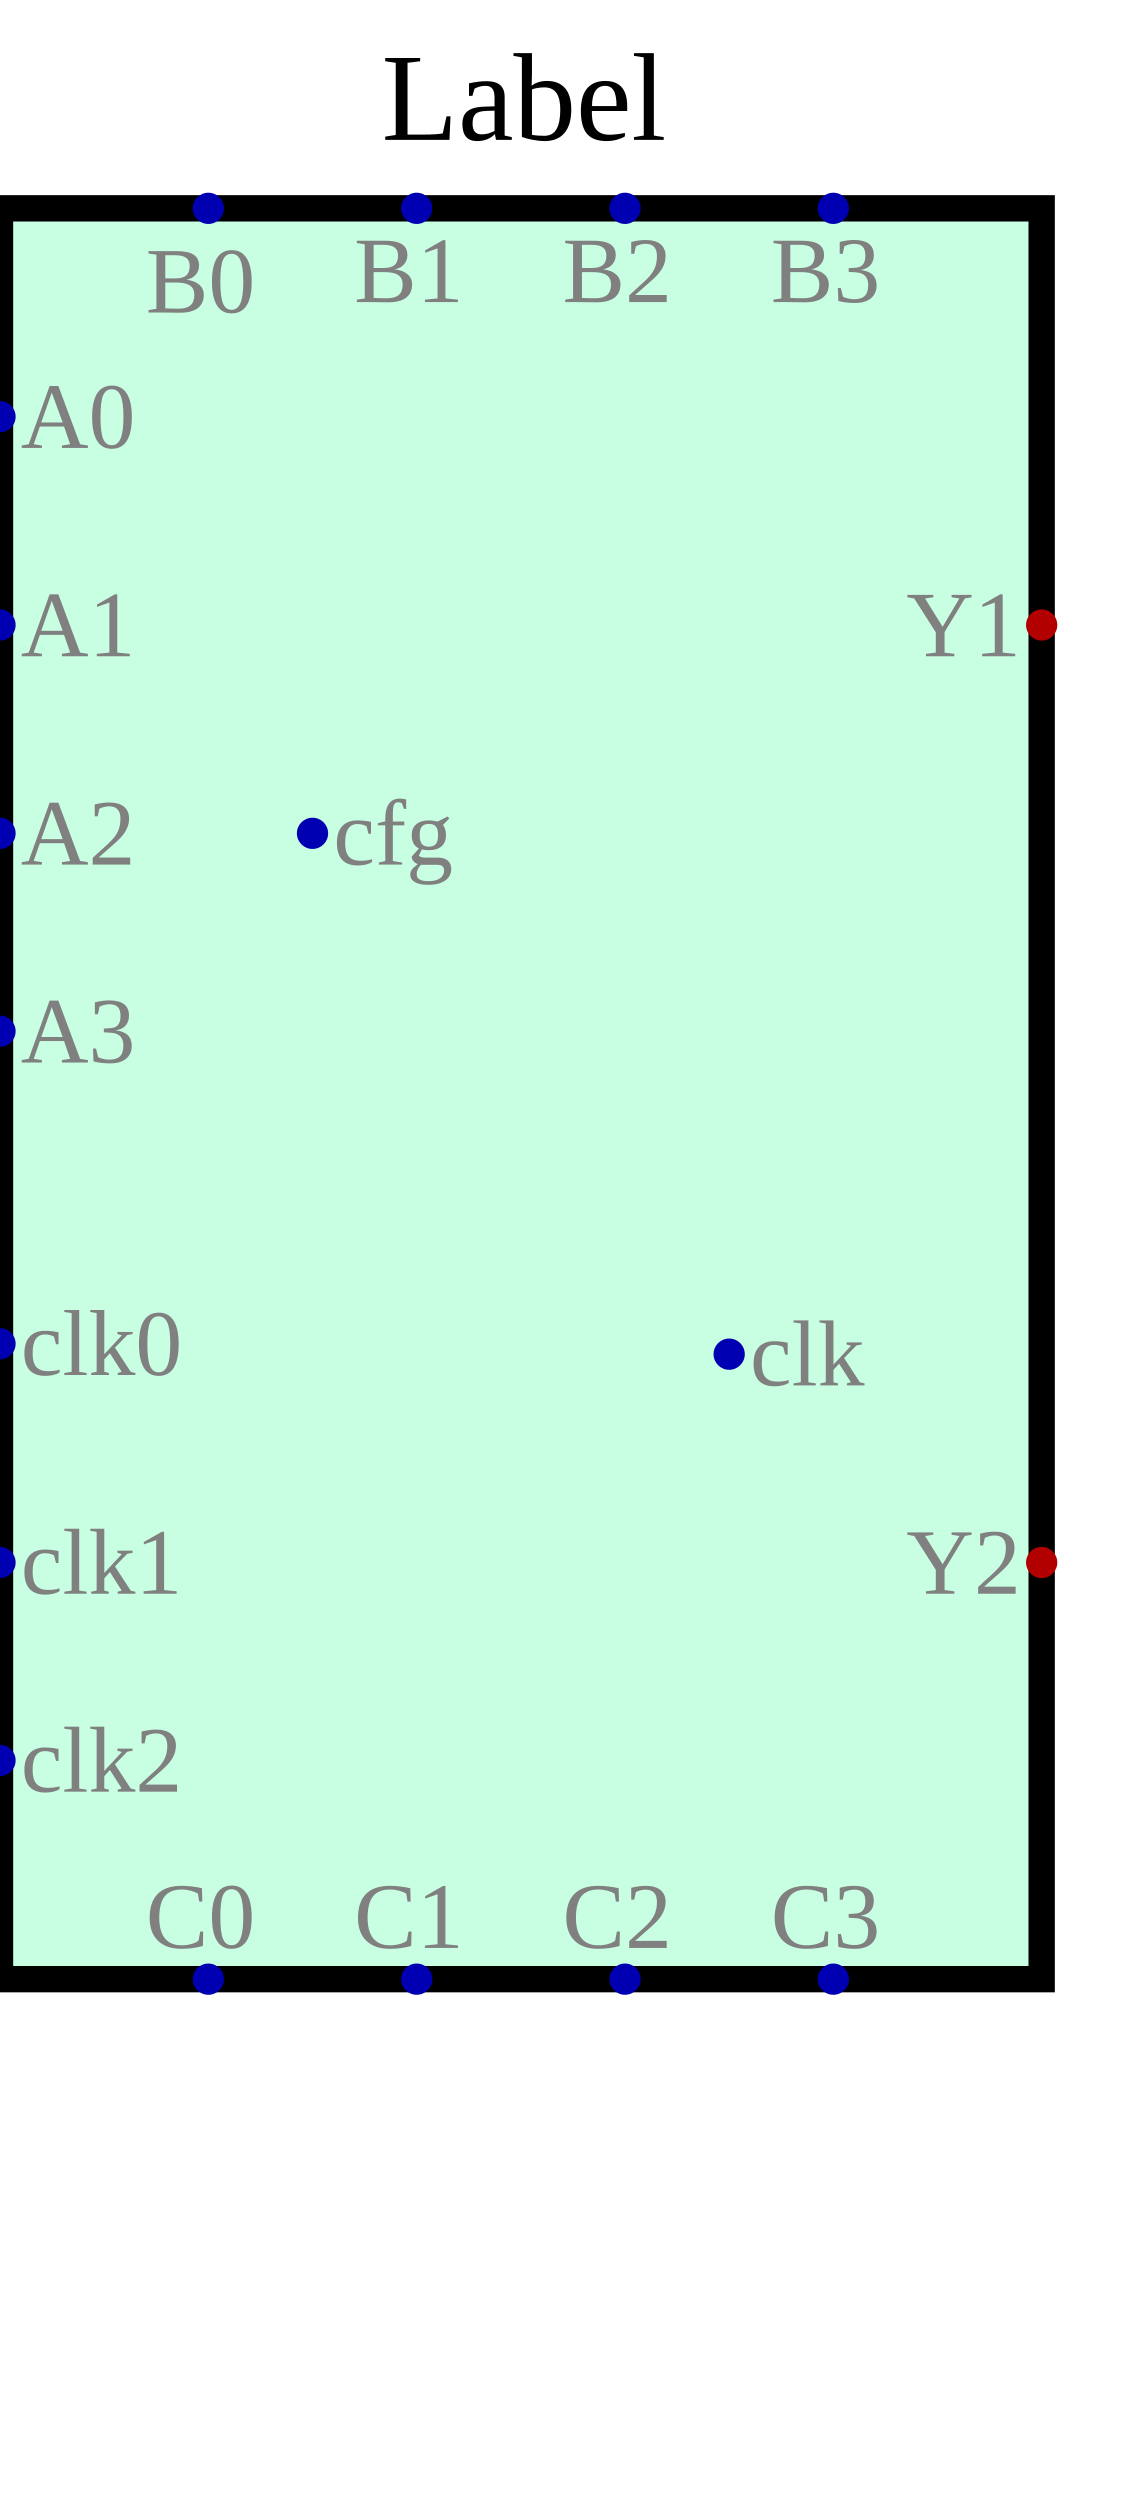
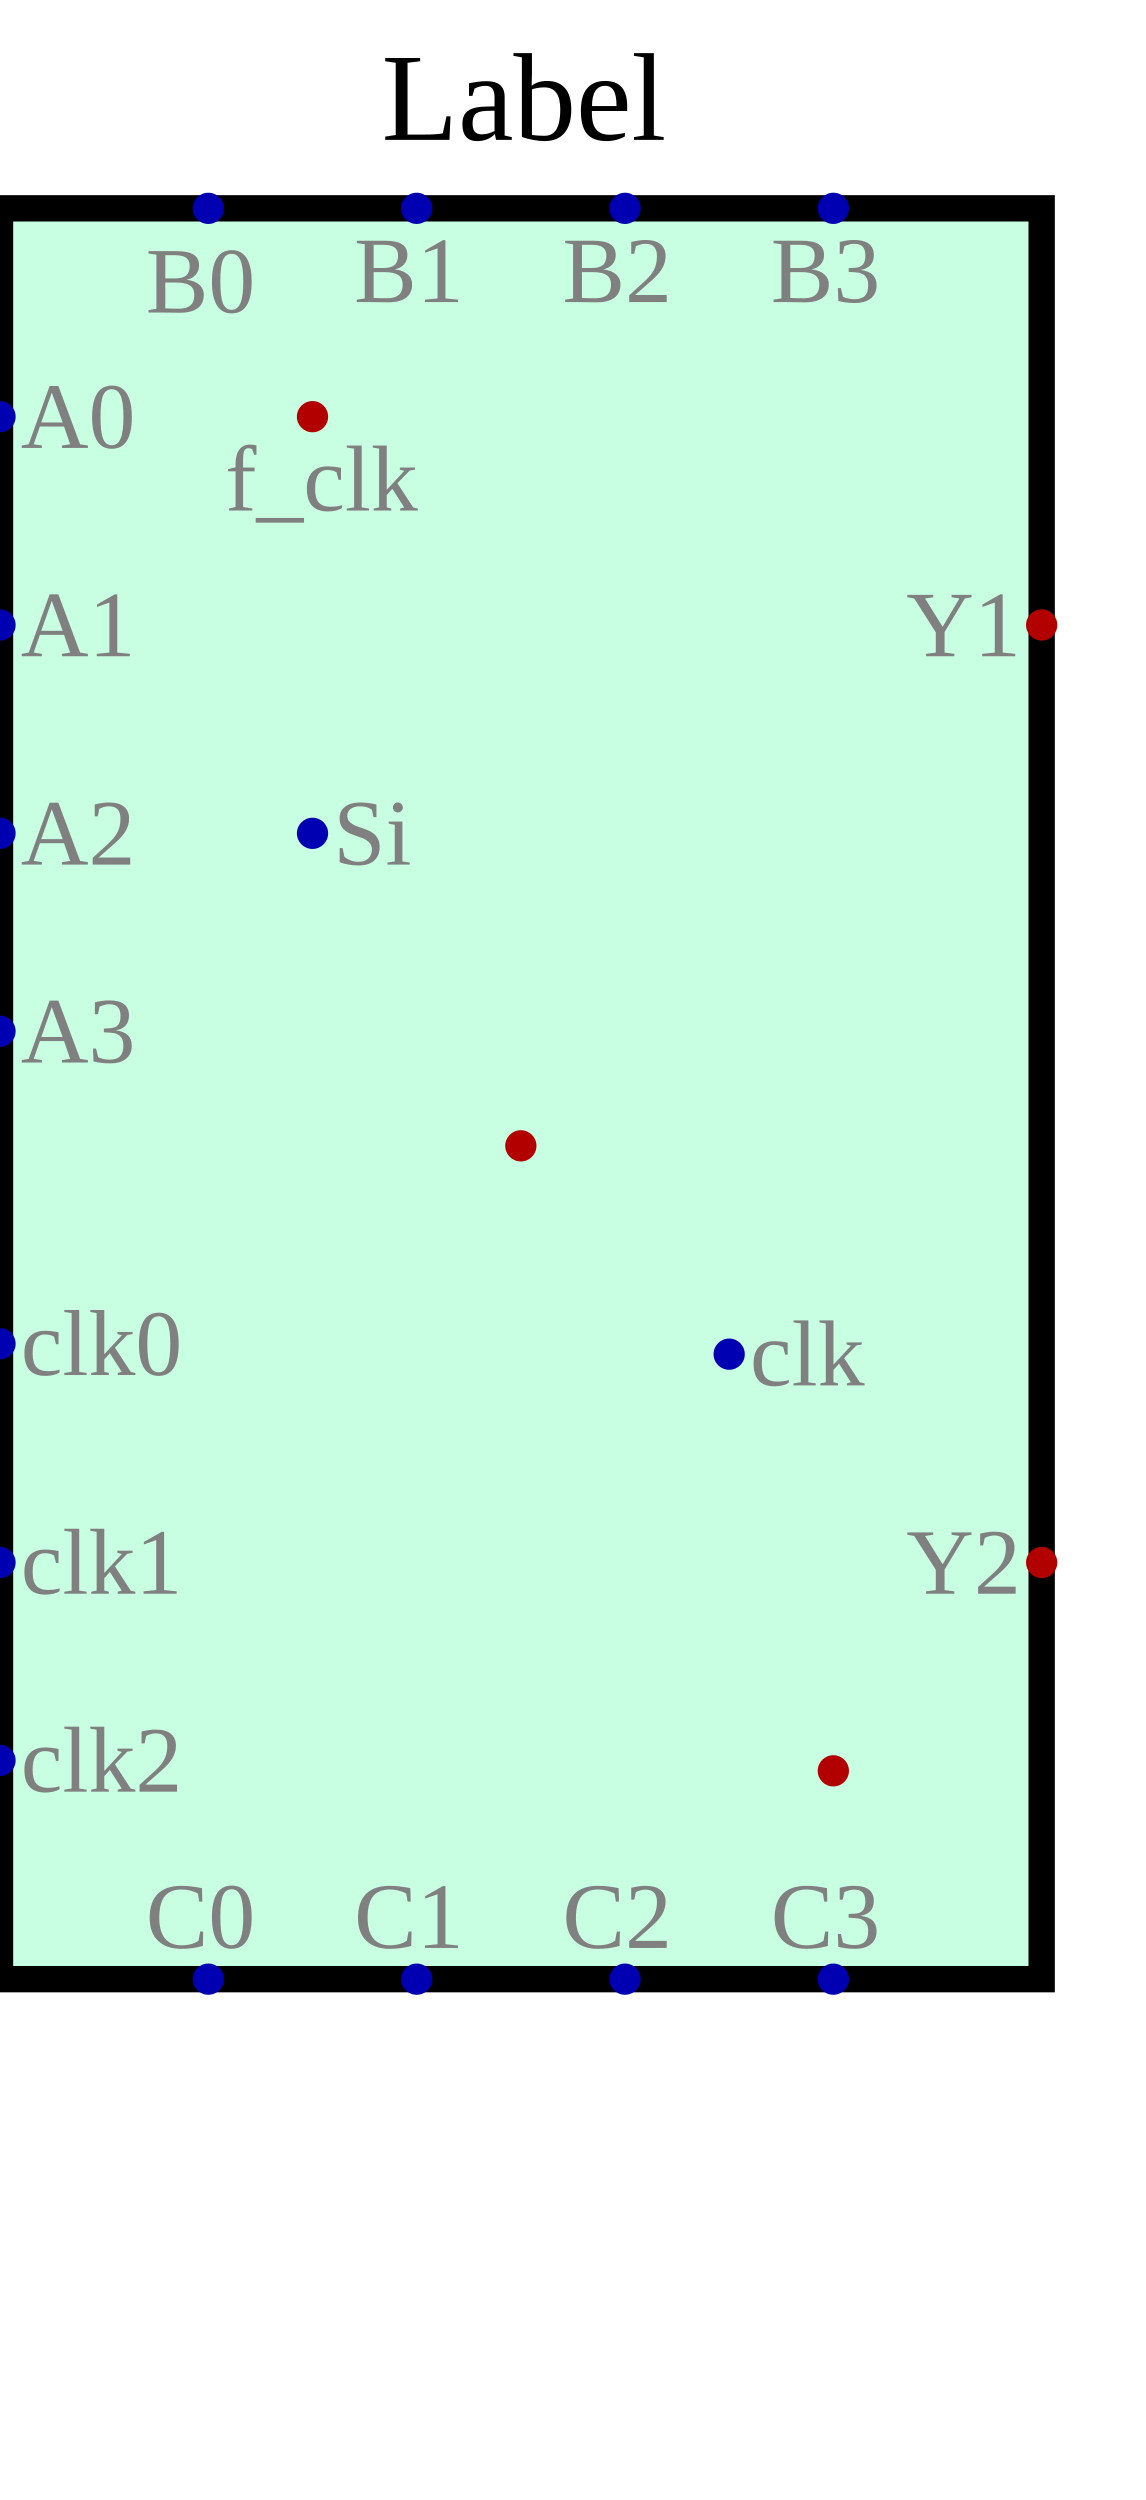
<svg xmlns="http://www.w3.org/2000/svg" viewBox="-80 -80 220 480" version="1.1" id="svg104">
  <defs id="defs106" />
  <rect stroke="#000000" stroke-width="5.06" fill="#ffffb4" fill-opacity="0.784" x="-80" y="-40" width="200" height="340" id="rect6" style="fill:#73ffb4;fill-opacity:0.394" />
  <text id="label" fill="#000000" font-size="24px" text-anchor="middle" x="20.594" y="-53.145">Label</text>
  <g id="g12" transform="translate(-80)">
    <circle fill="#0000b2" id="pin:A0" cx="0" cy="0" r="3" />
    <text fill="#808080" font-size="18px" x="4" y="6" id="text10">A0</text>
  </g>
  <g id="g17" transform="translate(-80,98)">
    <circle fill="#0000b2" id="pin:A3" cx="0" cy="20" r="3" />
    <text fill="#808080" font-size="18px" x="4" y="26" id="text15">A3</text>
  </g>
  <g id="g22" transform="translate(-80)">
    <circle fill="#0000b2" id="pin:A1" cx="0" cy="40" r="3" />
    <text fill="#808080" font-size="18px" x="4" y="46" id="text20">A1</text>
  </g>
  <g id="g27" transform="translate(-80,20)">
    <circle fill="#0000b2" id="pin:A2" cx="0" cy="60" r="3" />
    <text fill="#808080" font-size="18px" x="4" y="66" id="text25">A2</text>
  </g>
  <g id="g32" transform="translate(-40,-120)">
    <circle fill="#0000b2" id="pin:B0" cx="0" cy="80" r="3" />
    <text fill="#808080" font-size="18px" x="-12" y="100" id="text30">B0</text>
  </g>
  <g id="g37" transform="translate(0,-140)">
    <circle fill="#0000b2" id="pin:B1" cx="0" cy="100" r="3" />
    <text fill="#808080" font-size="18px" x="-12" y="118" id="text35">B1</text>
  </g>
  <g id="g42" transform="translate(40,-160)">
    <circle fill="#0000b2" id="pin:B2" cx="0" cy="120" r="3" />
    <text fill="#808080" font-size="18px" x="-12" y="138" id="text40">B2</text>
  </g>
  <g id="g47" transform="translate(80,-180)">
    <circle fill="#0000b2" id="pin:B3" cx="0" cy="140" r="3" />
    <text fill="#808080" font-size="18px" x="-12" y="158" id="text45">B3</text>
  </g>
  <g id="g52" transform="translate(-40,140)">
    <circle fill="#0000b2" id="pin:C0" cx="0" cy="160" r="3" />
    <text fill="#808080" font-size="18px" x="-12" y="154" id="text50">C0</text>
  </g>
  <g id="g57" transform="translate(0,120)">
    <circle fill="#0000b2" id="pin:C1" cx="0" cy="180" r="3" />
    <text fill="#808080" font-size="18px" x="-12" y="174" id="text55">C1</text>
  </g>
  <g id="g62" transform="translate(40,100)">
    <circle fill="#0000b2" id="pin:C2" cx="0" cy="200" r="3" />
    <text fill="#808080" font-size="18px" x="-12" y="194" id="text60">C2</text>
  </g>
  <g id="g67" transform="translate(80,80)">
    <circle fill="#0000b2" id="pin:C3" cx="0" cy="220" r="3" />
    <text fill="#808080" font-size="18px" x="-12" y="214" id="text65">C3</text>
  </g>
  <g id="g72" transform="translate(-80,-62)">
    <circle fill="#0000b2" id="pin:clk0" cx="0" cy="240" r="3" />
    <text fill="#808080" font-size="18px" x="4" y="246" id="text70">clk0</text>
  </g>
  <g id="g77" transform="translate(-80,-40)">
    <circle fill="#0000b2" id="pin:clk1" cx="0" cy="260" r="3" />
    <text fill="#808080" font-size="18px" x="4" y="266" id="text75">clk1</text>
  </g>
  <g id="g82" transform="translate(-80,-22)">
    <circle fill="#0000b2" id="pin:clk2" cx="0" cy="280" r="3" />
    <text fill="#808080" font-size="18px" x="4" y="286" id="text80">clk2</text>
  </g>
  <g id="g87" transform="translate(60,-120)">
    <circle fill="#0000b2" id="pin:clk" cx="0" cy="300" r="3" />
    <text fill="#808080" font-size="18px" x="4" y="306" id="text85">clk</text>
  </g>
  <g id="g92" transform="translate(-20,-240)">
-     <circle fill="#0000b2" id="pin:cfg" cx="0" cy="320" r="3" />
-     <text fill="#808080" font-size="18px" x="4" y="326" id="text90">cfg</text>
+     <circle fill="#0000b2" id="pin:Si" cx="0" cy="320" r="3" />
+     <text fill="#808080" font-size="18px" x="4" y="326" id="text90">Si</text>
  </g>
  <g id="g97" transform="translate(60,40)">
    <circle fill="#b20000" id="pin:Y1" cx="60" cy="0" r="3" />
    <text fill="#808080" font-size="18px" text-anchor="end" x="56" y="6" id="text95">Y1</text>
  </g>
  <g id="g102" transform="translate(60,200)">
    <circle fill="#b20000" id="pin:Y2" cx="60" cy="20" r="3" />
    <text fill="#808080" font-size="18px" text-anchor="end" x="56" y="26" id="text100">Y2</text>
  </g>
+   <g id="g107" transform="translate(-40,120)">
+     <circle fill="#b20000" id="pin:So" cx="60" cy="20" r="3" />
+   </g>
+   <g id="g112" transform="translate(-80,-20)">
+     <circle fill="#b20000" id="pin:f_clk" cx="60" cy="20" r="3" />
+   </g>
+   <text fill="#808080" font-size="18px" text-anchor="end" x="0.223" y="18.029" id="text68">f_clk</text>
+   <g id="g117" transform="translate(20,240)">
+     <circle fill="#b20000" id="pin:data" cx="60" cy="20" r="3" />
+   </g>
</svg>
